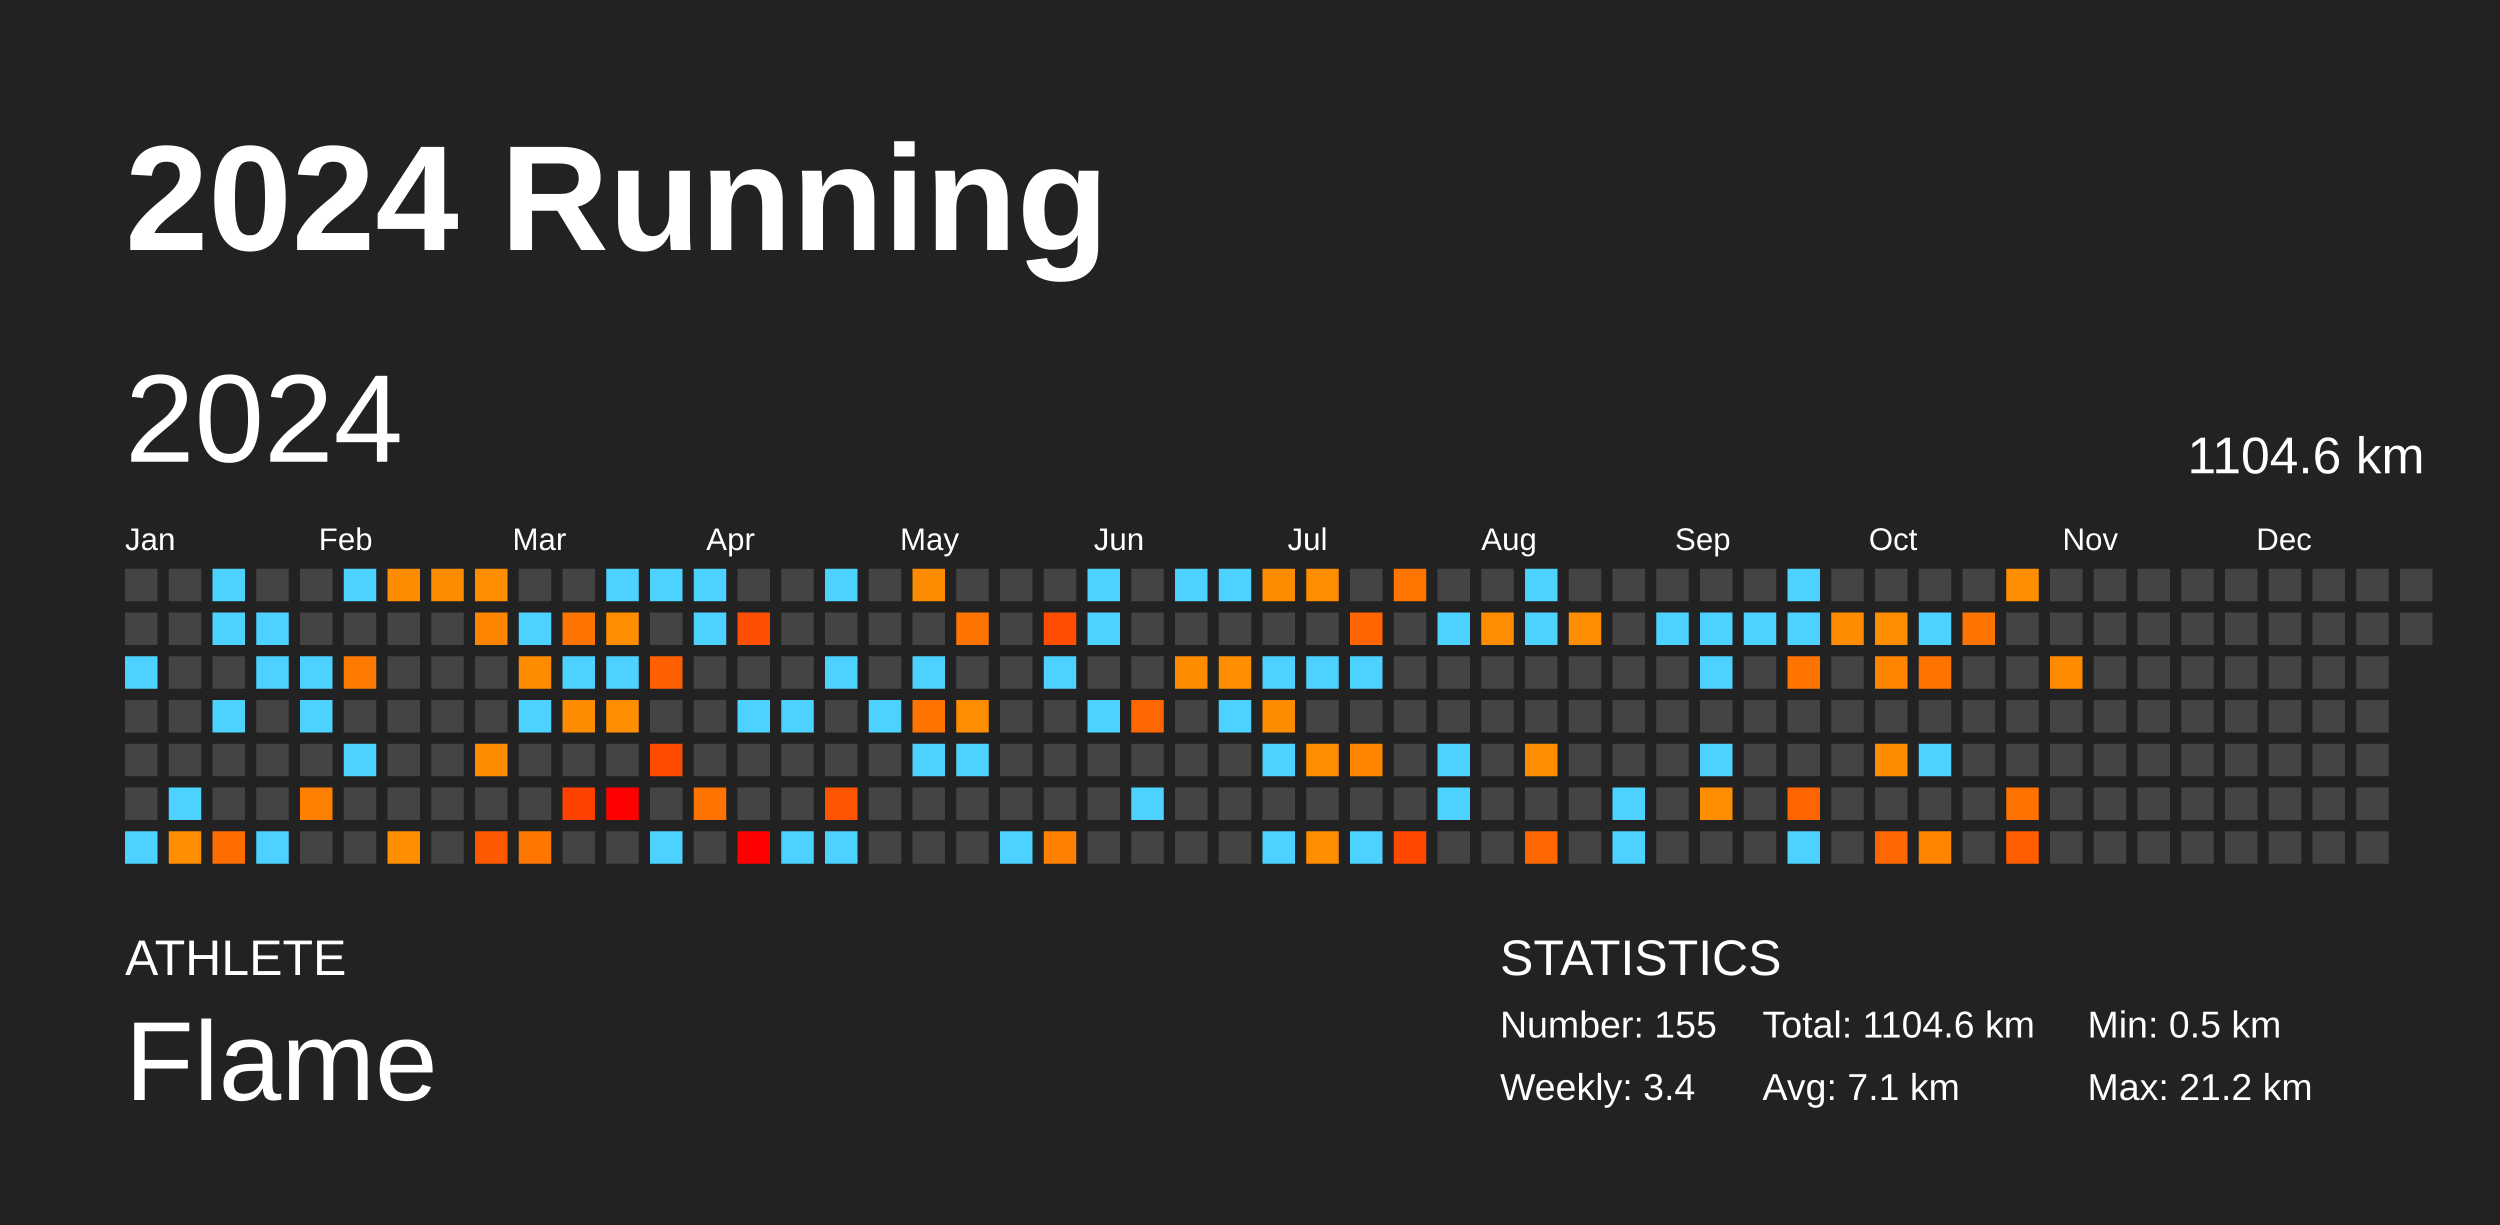
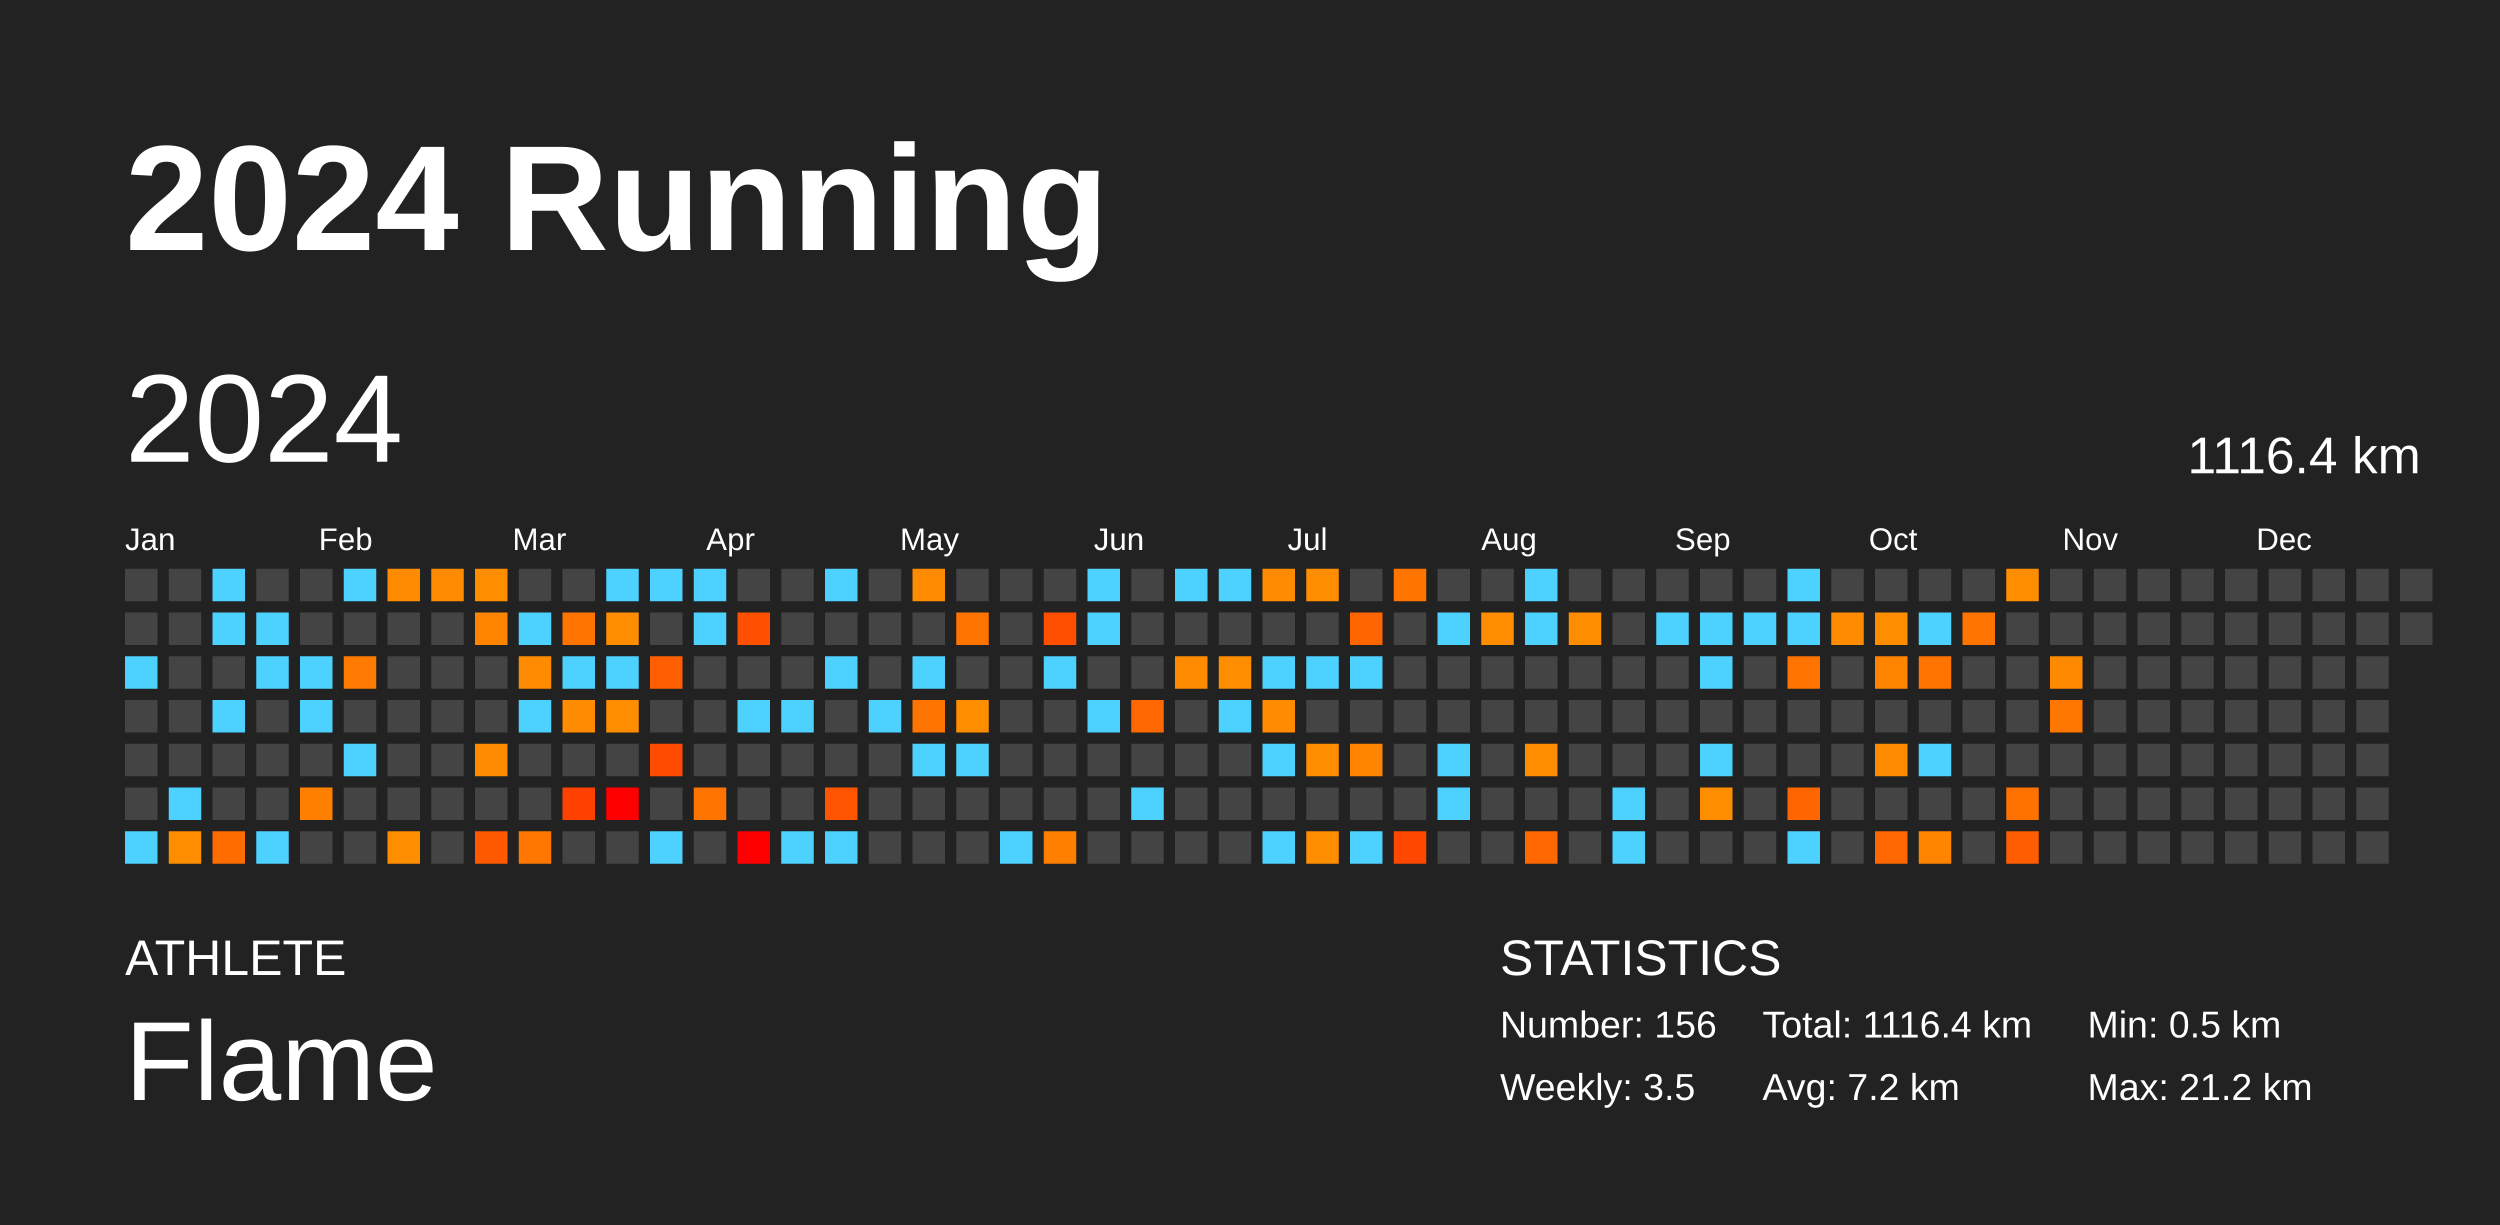
<svg xmlns="http://www.w3.org/2000/svg" baseProfile="full" height="98mm" version="1.1" viewBox="0,0,200,98" width="200mm">
  <defs />
  <rect fill="#222222" height="98" width="200" x="0" y="0" />
  <text fill="#FFFFFF" style="font-size:12px; font-family:Arial; font-weight:bold;" x="10" y="20">2024 Running</text>
  <text fill="#FFFFFF" style="font-size:4px; font-family:Arial" x="10" y="78">ATHLETE</text>
  <text fill="#FFFFFF" style="font-size:9px; font-family:Arial" x="10" y="88">Flame</text>
  <text fill="#FFFFFF" style="font-size:4px; font-family:Arial" x="120" y="78">STATISTICS</text>
-   <text fill="#FFFFFF" style="font-size:3px; font-family:Arial" x="120" y="83">Number: 155</text>
-   <text fill="#FFFFFF" style="font-size:3px; font-family:Arial" x="120" y="88">Weekly: 3.4</text>
-   <text fill="#FFFFFF" style="font-size:3px; font-family:Arial" x="141" y="83">Total: 1104.6 km</text>
-   <text fill="#FFFFFF" style="font-size:3px; font-family:Arial" x="141" y="88">Avg: 7.1 km</text>
+   <text fill="#FFFFFF" style="font-size:3px; font-family:Arial" x="120" y="83">Number: 156</text>
+   <text fill="#FFFFFF" style="font-size:3px; font-family:Arial" x="120" y="88">Weekly: 3.5</text>
+   <text fill="#FFFFFF" style="font-size:3px; font-family:Arial" x="141" y="83">Total: 1116.4 km</text>
+   <text fill="#FFFFFF" style="font-size:3px; font-family:Arial" x="141" y="88">Avg: 7.2 km</text>
  <text fill="#FFFFFF" style="font-size:3px; font-family:Arial" x="167" y="83">Min: 0.5 km</text>
  <text fill="#FFFFFF" style="font-size:3px; font-family:Arial" x="167" y="88">Max: 21.2 km</text>
  <text dominant-baseline="hanging" fill="#FFFFFF" style="font-size:10.0px; font-family:Arial;" x="10" y="30">2024</text>
-   <text dominant-baseline="hanging" fill="#FFFFFF" style="font-size:4.125px; font-family:Arial;" x="175" y="35">1104.6 km</text>
+   <text dominant-baseline="hanging" fill="#FFFFFF" style="font-size:4.125px; font-family:Arial;" x="175" y="35">1116.4 km</text>
  <text fill="#FFFFFF" style="font-size:2.5px; font-family:Arial" x="10.0" y="44">Jan</text>
  <text fill="#FFFFFF" style="font-size:2.5px; font-family:Arial" x="25.5" y="44">Feb</text>
  <text fill="#FFFFFF" style="font-size:2.5px; font-family:Arial" x="41.0" y="44">Mar</text>
  <text fill="#FFFFFF" style="font-size:2.5px; font-family:Arial" x="56.5" y="44">Apr</text>
  <text fill="#FFFFFF" style="font-size:2.5px; font-family:Arial" x="72.0" y="44">May</text>
  <text fill="#FFFFFF" style="font-size:2.5px; font-family:Arial" x="87.5" y="44">Jun</text>
  <text fill="#FFFFFF" style="font-size:2.5px; font-family:Arial" x="103.0" y="44">Jul</text>
  <text fill="#FFFFFF" style="font-size:2.5px; font-family:Arial" x="118.5" y="44">Aug</text>
  <text fill="#FFFFFF" style="font-size:2.5px; font-family:Arial" x="134.0" y="44">Sep</text>
  <text fill="#FFFFFF" style="font-size:2.5px; font-family:Arial" x="149.5" y="44">Oct</text>
  <text fill="#FFFFFF" style="font-size:2.5px; font-family:Arial" x="165.0" y="44">Nov</text>
  <text fill="#FFFFFF" style="font-size:2.5px; font-family:Arial" x="180.5" y="44">Dec</text>
  <rect fill="#444444" height="2.6" width="2.6" x="10.0" y="45.5" />
  <rect fill="#444444" height="2.6" width="2.6" x="10.0" y="49.0" />
  <rect fill="#4dd2ff" height="2.6" width="2.6" x="10.0" y="52.5" />
  <rect fill="#444444" height="2.6" width="2.6" x="10.0" y="56.0" />
  <rect fill="#444444" height="2.6" width="2.6" x="10.0" y="59.5" />
  <rect fill="#444444" height="2.6" width="2.6" x="10.0" y="63.0" />
  <rect fill="#4dd2ff" height="2.6" width="2.6" x="10.0" y="66.5" />
  <rect fill="#444444" height="2.6" width="2.6" x="13.5" y="45.5" />
  <rect fill="#444444" height="2.6" width="2.6" x="13.5" y="49.0" />
  <rect fill="#444444" height="2.6" width="2.6" x="13.5" y="52.5" />
  <rect fill="#444444" height="2.6" width="2.6" x="13.5" y="56.0" />
  <rect fill="#444444" height="2.6" width="2.6" x="13.5" y="59.5" />
  <rect fill="#4dd2ff" height="2.6" width="2.6" x="13.5" y="63.0" />
  <rect fill="#ff8d00" height="2.6" width="2.6" x="13.5" y="66.5" />
  <rect fill="#4dd2ff" height="2.6" width="2.6" x="17.0" y="45.5" />
  <rect fill="#4dd2ff" height="2.6" width="2.6" x="17.0" y="49.0" />
  <rect fill="#444444" height="2.6" width="2.6" x="17.0" y="52.5" />
  <rect fill="#4dd2ff" height="2.6" width="2.6" x="17.0" y="56.0" />
  <rect fill="#444444" height="2.6" width="2.6" x="17.0" y="59.5" />
  <rect fill="#444444" height="2.6" width="2.6" x="17.0" y="63.0" />
  <rect fill="#ff6c00" height="2.6" width="2.6" x="17.0" y="66.5" />
  <rect fill="#444444" height="2.6" width="2.6" x="20.5" y="45.5" />
  <rect fill="#4dd2ff" height="2.6" width="2.6" x="20.5" y="49.0" />
  <rect fill="#4dd2ff" height="2.6" width="2.6" x="20.5" y="52.5" />
  <rect fill="#444444" height="2.6" width="2.6" x="20.5" y="56.0" />
  <rect fill="#444444" height="2.6" width="2.6" x="20.5" y="59.5" />
  <rect fill="#444444" height="2.6" width="2.6" x="20.5" y="63.0" />
  <rect fill="#4dd2ff" height="2.6" width="2.6" x="20.5" y="66.5" />
  <rect fill="#444444" height="2.6" width="2.6" x="24.0" y="45.5" />
  <rect fill="#444444" height="2.6" width="2.6" x="24.0" y="49.0" />
  <rect fill="#4dd2ff" height="2.6" width="2.6" x="24.0" y="52.5" />
  <rect fill="#4dd2ff" height="2.6" width="2.6" x="24.0" y="56.0" />
  <rect fill="#444444" height="2.6" width="2.6" x="24.0" y="59.5" />
  <rect fill="#ff8000" height="2.6" width="2.6" x="24.0" y="63.0" />
  <rect fill="#444444" height="2.6" width="2.6" x="24.0" y="66.5" />
  <rect fill="#4dd2ff" height="2.6" width="2.6" x="27.5" y="45.5" />
  <rect fill="#444444" height="2.6" width="2.6" x="27.5" y="49.0" />
  <rect fill="#ff7a00" height="2.6" width="2.6" x="27.5" y="52.5" />
  <rect fill="#444444" height="2.6" width="2.6" x="27.5" y="56.0" />
  <rect fill="#4dd2ff" height="2.6" width="2.6" x="27.5" y="59.5" />
  <rect fill="#444444" height="2.6" width="2.6" x="27.5" y="63.0" />
  <rect fill="#444444" height="2.6" width="2.6" x="27.5" y="66.5" />
  <rect fill="#ff8c00" height="2.6" width="2.6" x="31.0" y="45.5" />
  <rect fill="#444444" height="2.6" width="2.6" x="31.0" y="49.0" />
  <rect fill="#444444" height="2.6" width="2.6" x="31.0" y="52.5" />
  <rect fill="#444444" height="2.6" width="2.6" x="31.0" y="56.0" />
  <rect fill="#444444" height="2.6" width="2.6" x="31.0" y="59.5" />
  <rect fill="#444444" height="2.6" width="2.6" x="31.0" y="63.0" />
  <rect fill="#ff8d00" height="2.6" width="2.6" x="31.0" y="66.5" />
  <rect fill="#ff8c00" height="2.6" width="2.6" x="34.5" y="45.5" />
  <rect fill="#444444" height="2.6" width="2.6" x="34.5" y="49.0" />
  <rect fill="#444444" height="2.6" width="2.6" x="34.5" y="52.5" />
  <rect fill="#444444" height="2.6" width="2.6" x="34.5" y="56.0" />
  <rect fill="#444444" height="2.6" width="2.6" x="34.5" y="59.5" />
  <rect fill="#444444" height="2.6" width="2.6" x="34.5" y="63.0" />
  <rect fill="#444444" height="2.6" width="2.6" x="34.5" y="66.5" />
  <rect fill="#ff8d00" height="2.6" width="2.6" x="38.0" y="45.5" />
  <rect fill="#ff8400" height="2.6" width="2.6" x="38.0" y="49.0" />
  <rect fill="#444444" height="2.6" width="2.6" x="38.0" y="52.5" />
  <rect fill="#444444" height="2.6" width="2.6" x="38.0" y="56.0" />
  <rect fill="#ff8b00" height="2.6" width="2.6" x="38.0" y="59.5" />
  <rect fill="#444444" height="2.6" width="2.6" x="38.0" y="63.0" />
  <rect fill="#ff5900" height="2.6" width="2.6" x="38.0" y="66.5" />
  <rect fill="#444444" height="2.6" width="2.6" x="41.5" y="45.5" />
  <rect fill="#4dd2ff" height="2.6" width="2.6" x="41.5" y="49.0" />
  <rect fill="#ff8c00" height="2.6" width="2.6" x="41.5" y="52.5" />
  <rect fill="#4dd2ff" height="2.6" width="2.6" x="41.5" y="56.0" />
  <rect fill="#444444" height="2.6" width="2.6" x="41.5" y="59.5" />
  <rect fill="#444444" height="2.6" width="2.6" x="41.5" y="63.0" />
  <rect fill="#ff7700" height="2.6" width="2.6" x="41.5" y="66.5" />
  <rect fill="#444444" height="2.6" width="2.6" x="45.0" y="45.5" />
  <rect fill="#ff7300" height="2.6" width="2.6" x="45.0" y="49.0" />
  <rect fill="#4dd2ff" height="2.6" width="2.6" x="45.0" y="52.5" />
  <rect fill="#ff8b00" height="2.6" width="2.6" x="45.0" y="56.0" />
  <rect fill="#444444" height="2.6" width="2.6" x="45.0" y="59.5" />
  <rect fill="#ff4100" height="2.6" width="2.6" x="45.0" y="63.0" />
  <rect fill="#444444" height="2.6" width="2.6" x="45.0" y="66.5" />
  <rect fill="#4dd2ff" height="2.6" width="2.6" x="48.5" y="45.5" />
  <rect fill="#ff8d00" height="2.6" width="2.6" x="48.5" y="49.0" />
  <rect fill="#4dd2ff" height="2.6" width="2.6" x="48.5" y="52.5" />
  <rect fill="#ff8d00" height="2.6" width="2.6" x="48.5" y="56.0" />
  <rect fill="#444444" height="2.6" width="2.6" x="48.5" y="59.5" />
  <rect fill="red" height="2.6" width="2.6" x="48.5" y="63.0" />
  <rect fill="#444444" height="2.6" width="2.6" x="48.5" y="66.5" />
  <rect fill="#4dd2ff" height="2.6" width="2.6" x="52.0" y="45.5" />
  <rect fill="#444444" height="2.6" width="2.6" x="52.0" y="49.0" />
  <rect fill="#ff5f00" height="2.6" width="2.6" x="52.0" y="52.5" />
  <rect fill="#444444" height="2.6" width="2.6" x="52.0" y="56.0" />
  <rect fill="#ff4b00" height="2.6" width="2.6" x="52.0" y="59.5" />
  <rect fill="#444444" height="2.6" width="2.6" x="52.0" y="63.0" />
  <rect fill="#4dd2ff" height="2.6" width="2.6" x="52.0" y="66.5" />
  <rect fill="#4dd2ff" height="2.6" width="2.6" x="55.5" y="45.5" />
  <rect fill="#4dd2ff" height="2.6" width="2.6" x="55.5" y="49.0" />
  <rect fill="#444444" height="2.6" width="2.6" x="55.5" y="52.5" />
  <rect fill="#444444" height="2.6" width="2.6" x="55.5" y="56.0" />
  <rect fill="#444444" height="2.6" width="2.6" x="55.5" y="59.5" />
  <rect fill="#ff7400" height="2.6" width="2.6" x="55.5" y="63.0" />
  <rect fill="#444444" height="2.6" width="2.6" x="55.5" y="66.5" />
  <rect fill="#444444" height="2.6" width="2.6" x="59.0" y="45.5" />
  <rect fill="#ff4f00" height="2.6" width="2.6" x="59.0" y="49.0" />
  <rect fill="#444444" height="2.6" width="2.6" x="59.0" y="52.5" />
  <rect fill="#4dd2ff" height="2.6" width="2.6" x="59.0" y="56.0" />
  <rect fill="#444444" height="2.6" width="2.6" x="59.0" y="59.5" />
  <rect fill="#444444" height="2.6" width="2.6" x="59.0" y="63.0" />
  <rect fill="red" height="2.6" width="2.6" x="59.0" y="66.5" />
  <rect fill="#444444" height="2.6" width="2.6" x="62.5" y="45.5" />
  <rect fill="#444444" height="2.6" width="2.6" x="62.5" y="49.0" />
  <rect fill="#444444" height="2.6" width="2.6" x="62.5" y="52.5" />
  <rect fill="#4dd2ff" height="2.6" width="2.6" x="62.5" y="56.0" />
  <rect fill="#444444" height="2.6" width="2.6" x="62.5" y="59.5" />
  <rect fill="#444444" height="2.6" width="2.6" x="62.5" y="63.0" />
  <rect fill="#4dd2ff" height="2.6" width="2.6" x="62.5" y="66.5" />
  <rect fill="#4dd2ff" height="2.6" width="2.6" x="66.0" y="45.5" />
  <rect fill="#444444" height="2.6" width="2.6" x="66.0" y="49.0" />
  <rect fill="#4dd2ff" height="2.6" width="2.6" x="66.0" y="52.5" />
  <rect fill="#444444" height="2.6" width="2.6" x="66.0" y="56.0" />
  <rect fill="#444444" height="2.6" width="2.6" x="66.0" y="59.5" />
  <rect fill="#ff5500" height="2.6" width="2.6" x="66.0" y="63.0" />
  <rect fill="#4dd2ff" height="2.6" width="2.6" x="66.0" y="66.5" />
  <rect fill="#444444" height="2.6" width="2.6" x="69.5" y="45.5" />
  <rect fill="#444444" height="2.6" width="2.6" x="69.5" y="49.0" />
  <rect fill="#444444" height="2.6" width="2.6" x="69.5" y="52.5" />
  <rect fill="#4dd2ff" height="2.6" width="2.6" x="69.5" y="56.0" />
  <rect fill="#444444" height="2.6" width="2.6" x="69.5" y="59.5" />
  <rect fill="#444444" height="2.6" width="2.6" x="69.5" y="63.0" />
  <rect fill="#444444" height="2.6" width="2.6" x="69.5" y="66.5" />
  <rect fill="#ff8c00" height="2.6" width="2.6" x="73.0" y="45.5" />
  <rect fill="#444444" height="2.6" width="2.6" x="73.0" y="49.0" />
  <rect fill="#4dd2ff" height="2.6" width="2.6" x="73.0" y="52.5" />
  <rect fill="#ff7300" height="2.6" width="2.6" x="73.0" y="56.0" />
  <rect fill="#4dd2ff" height="2.6" width="2.6" x="73.0" y="59.5" />
  <rect fill="#444444" height="2.6" width="2.6" x="73.0" y="63.0" />
  <rect fill="#444444" height="2.6" width="2.6" x="73.0" y="66.5" />
  <rect fill="#444444" height="2.6" width="2.6" x="76.5" y="45.5" />
  <rect fill="#ff7400" height="2.6" width="2.6" x="76.5" y="49.0" />
  <rect fill="#444444" height="2.6" width="2.6" x="76.5" y="52.5" />
  <rect fill="#ff8d00" height="2.6" width="2.6" x="76.5" y="56.0" />
  <rect fill="#4dd2ff" height="2.6" width="2.6" x="76.5" y="59.5" />
  <rect fill="#444444" height="2.6" width="2.6" x="76.5" y="63.0" />
  <rect fill="#444444" height="2.6" width="2.6" x="76.5" y="66.5" />
  <rect fill="#444444" height="2.6" width="2.6" x="80.0" y="45.5" />
  <rect fill="#444444" height="2.6" width="2.6" x="80.0" y="49.0" />
  <rect fill="#444444" height="2.6" width="2.6" x="80.0" y="52.5" />
  <rect fill="#444444" height="2.6" width="2.6" x="80.0" y="56.0" />
  <rect fill="#444444" height="2.6" width="2.6" x="80.0" y="59.5" />
  <rect fill="#444444" height="2.6" width="2.6" x="80.0" y="63.0" />
  <rect fill="#4dd2ff" height="2.6" width="2.6" x="80.0" y="66.5" />
  <rect fill="#444444" height="2.6" width="2.6" x="83.5" y="45.5" />
  <rect fill="#ff4e00" height="2.6" width="2.6" x="83.5" y="49.0" />
  <rect fill="#4dd2ff" height="2.6" width="2.6" x="83.5" y="52.5" />
  <rect fill="#444444" height="2.6" width="2.6" x="83.5" y="56.0" />
  <rect fill="#444444" height="2.6" width="2.6" x="83.5" y="59.5" />
  <rect fill="#444444" height="2.6" width="2.6" x="83.5" y="63.0" />
  <rect fill="#ff8000" height="2.6" width="2.6" x="83.5" y="66.5" />
  <rect fill="#4dd2ff" height="2.6" width="2.6" x="87.0" y="45.5" />
  <rect fill="#4dd2ff" height="2.6" width="2.6" x="87.0" y="49.0" />
  <rect fill="#444444" height="2.6" width="2.6" x="87.0" y="52.5" />
  <rect fill="#4dd2ff" height="2.6" width="2.6" x="87.0" y="56.0" />
  <rect fill="#444444" height="2.6" width="2.6" x="87.0" y="59.5" />
  <rect fill="#444444" height="2.6" width="2.6" x="87.0" y="63.0" />
  <rect fill="#444444" height="2.6" width="2.6" x="87.0" y="66.5" />
  <rect fill="#444444" height="2.6" width="2.6" x="90.5" y="45.5" />
  <rect fill="#444444" height="2.6" width="2.6" x="90.5" y="49.0" />
  <rect fill="#444444" height="2.6" width="2.6" x="90.5" y="52.5" />
  <rect fill="#ff6700" height="2.6" width="2.6" x="90.5" y="56.0" />
  <rect fill="#444444" height="2.6" width="2.6" x="90.5" y="59.5" />
  <rect fill="#4dd2ff" height="2.6" width="2.6" x="90.5" y="63.0" />
  <rect fill="#444444" height="2.6" width="2.6" x="90.5" y="66.5" />
  <rect fill="#4dd2ff" height="2.6" width="2.6" x="94.0" y="45.5" />
  <rect fill="#444444" height="2.6" width="2.6" x="94.0" y="49.0" />
  <rect fill="#ff8c00" height="2.6" width="2.6" x="94.0" y="52.5" />
  <rect fill="#444444" height="2.6" width="2.6" x="94.0" y="56.0" />
  <rect fill="#444444" height="2.6" width="2.6" x="94.0" y="59.5" />
  <rect fill="#444444" height="2.6" width="2.6" x="94.0" y="63.0" />
  <rect fill="#444444" height="2.6" width="2.6" x="94.0" y="66.5" />
  <rect fill="#4dd2ff" height="2.6" width="2.6" x="97.5" y="45.5" />
  <rect fill="#444444" height="2.6" width="2.6" x="97.5" y="49.0" />
  <rect fill="#ff8d00" height="2.6" width="2.6" x="97.5" y="52.5" />
  <rect fill="#4dd2ff" height="2.6" width="2.6" x="97.5" y="56.0" />
  <rect fill="#444444" height="2.6" width="2.6" x="97.5" y="59.5" />
  <rect fill="#444444" height="2.6" width="2.6" x="97.5" y="63.0" />
  <rect fill="#444444" height="2.6" width="2.6" x="97.5" y="66.5" />
  <rect fill="#ff8b00" height="2.6" width="2.6" x="101.0" y="45.5" />
  <rect fill="#444444" height="2.6" width="2.6" x="101.0" y="49.0" />
  <rect fill="#4dd2ff" height="2.6" width="2.6" x="101.0" y="52.5" />
  <rect fill="#ff8c00" height="2.6" width="2.6" x="101.0" y="56.0" />
  <rect fill="#4dd2ff" height="2.6" width="2.6" x="101.0" y="59.5" />
  <rect fill="#444444" height="2.6" width="2.6" x="101.0" y="63.0" />
  <rect fill="#4dd2ff" height="2.6" width="2.6" x="101.0" y="66.5" />
  <rect fill="#ff8d00" height="2.6" width="2.6" x="104.5" y="45.5" />
  <rect fill="#444444" height="2.6" width="2.6" x="104.5" y="49.0" />
  <rect fill="#4dd2ff" height="2.6" width="2.6" x="104.5" y="52.5" />
  <rect fill="#444444" height="2.6" width="2.6" x="104.5" y="56.0" />
  <rect fill="#ff8d00" height="2.6" width="2.6" x="104.5" y="59.5" />
  <rect fill="#444444" height="2.6" width="2.6" x="104.5" y="63.0" />
  <rect fill="#ff8d00" height="2.6" width="2.6" x="104.5" y="66.5" />
  <rect fill="#444444" height="2.6" width="2.6" x="108.0" y="45.5" />
  <rect fill="#ff6500" height="2.6" width="2.6" x="108.0" y="49.0" />
  <rect fill="#4dd2ff" height="2.6" width="2.6" x="108.0" y="52.5" />
  <rect fill="#444444" height="2.6" width="2.6" x="108.0" y="56.0" />
  <rect fill="#ff8400" height="2.6" width="2.6" x="108.0" y="59.5" />
  <rect fill="#444444" height="2.6" width="2.6" x="108.0" y="63.0" />
  <rect fill="#4dd2ff" height="2.6" width="2.6" x="108.0" y="66.5" />
  <rect fill="#ff7500" height="2.6" width="2.6" x="111.5" y="45.5" />
  <rect fill="#444444" height="2.6" width="2.6" x="111.5" y="49.0" />
  <rect fill="#444444" height="2.6" width="2.6" x="111.5" y="52.5" />
  <rect fill="#444444" height="2.6" width="2.6" x="111.5" y="56.0" />
  <rect fill="#444444" height="2.6" width="2.6" x="111.5" y="59.5" />
  <rect fill="#444444" height="2.6" width="2.6" x="111.5" y="63.0" />
  <rect fill="#ff4700" height="2.6" width="2.6" x="111.5" y="66.5" />
  <rect fill="#444444" height="2.6" width="2.6" x="115.0" y="45.5" />
  <rect fill="#4dd2ff" height="2.6" width="2.6" x="115.0" y="49.0" />
  <rect fill="#444444" height="2.6" width="2.6" x="115.0" y="52.5" />
  <rect fill="#444444" height="2.6" width="2.6" x="115.0" y="56.0" />
  <rect fill="#4dd2ff" height="2.6" width="2.6" x="115.0" y="59.5" />
  <rect fill="#4dd2ff" height="2.6" width="2.6" x="115.0" y="63.0" />
  <rect fill="#444444" height="2.6" width="2.6" x="115.0" y="66.5" />
  <rect fill="#444444" height="2.6" width="2.6" x="118.5" y="45.5" />
  <rect fill="#ff8d00" height="2.6" width="2.6" x="118.5" y="49.0" />
  <rect fill="#444444" height="2.6" width="2.6" x="118.5" y="52.5" />
  <rect fill="#444444" height="2.6" width="2.6" x="118.5" y="56.0" />
  <rect fill="#444444" height="2.6" width="2.6" x="118.5" y="59.5" />
  <rect fill="#444444" height="2.6" width="2.6" x="118.5" y="63.0" />
  <rect fill="#444444" height="2.6" width="2.6" x="118.5" y="66.5" />
  <rect fill="#4dd2ff" height="2.6" width="2.6" x="122.0" y="45.5" />
  <rect fill="#4dd2ff" height="2.6" width="2.6" x="122.0" y="49.0" />
  <rect fill="#444444" height="2.6" width="2.6" x="122.0" y="52.5" />
  <rect fill="#444444" height="2.6" width="2.6" x="122.0" y="56.0" />
  <rect fill="#ff8d00" height="2.6" width="2.6" x="122.0" y="59.5" />
  <rect fill="#444444" height="2.6" width="2.6" x="122.0" y="63.0" />
  <rect fill="#ff6700" height="2.6" width="2.6" x="122.0" y="66.5" />
  <rect fill="#444444" height="2.6" width="2.6" x="125.5" y="45.5" />
  <rect fill="#ff8d00" height="2.6" width="2.6" x="125.5" y="49.0" />
  <rect fill="#444444" height="2.6" width="2.6" x="125.5" y="52.5" />
  <rect fill="#444444" height="2.6" width="2.6" x="125.5" y="56.0" />
  <rect fill="#444444" height="2.6" width="2.6" x="125.5" y="59.5" />
  <rect fill="#444444" height="2.6" width="2.6" x="125.5" y="63.0" />
  <rect fill="#444444" height="2.6" width="2.6" x="125.5" y="66.5" />
  <rect fill="#444444" height="2.6" width="2.6" x="129.0" y="45.5" />
  <rect fill="#444444" height="2.6" width="2.6" x="129.0" y="49.0" />
  <rect fill="#444444" height="2.6" width="2.6" x="129.0" y="52.5" />
  <rect fill="#444444" height="2.6" width="2.6" x="129.0" y="56.0" />
  <rect fill="#444444" height="2.6" width="2.6" x="129.0" y="59.5" />
  <rect fill="#4dd2ff" height="2.6" width="2.6" x="129.0" y="63.0" />
  <rect fill="#4dd2ff" height="2.6" width="2.6" x="129.0" y="66.5" />
  <rect fill="#444444" height="2.6" width="2.6" x="132.5" y="45.5" />
  <rect fill="#4dd2ff" height="2.6" width="2.6" x="132.5" y="49.0" />
  <rect fill="#444444" height="2.6" width="2.6" x="132.5" y="52.5" />
  <rect fill="#444444" height="2.6" width="2.6" x="132.5" y="56.0" />
  <rect fill="#444444" height="2.6" width="2.6" x="132.5" y="59.5" />
  <rect fill="#444444" height="2.6" width="2.6" x="132.5" y="63.0" />
  <rect fill="#444444" height="2.6" width="2.6" x="132.5" y="66.5" />
  <rect fill="#444444" height="2.6" width="2.6" x="136.0" y="45.5" />
  <rect fill="#4dd2ff" height="2.6" width="2.6" x="136.0" y="49.0" />
  <rect fill="#4dd2ff" height="2.6" width="2.6" x="136.0" y="52.5" />
  <rect fill="#444444" height="2.6" width="2.6" x="136.0" y="56.0" />
  <rect fill="#4dd2ff" height="2.6" width="2.6" x="136.0" y="59.5" />
  <rect fill="#ff8d00" height="2.6" width="2.6" x="136.0" y="63.0" />
  <rect fill="#444444" height="2.6" width="2.6" x="136.0" y="66.5" />
  <rect fill="#444444" height="2.6" width="2.6" x="139.5" y="45.5" />
  <rect fill="#4dd2ff" height="2.6" width="2.6" x="139.5" y="49.0" />
  <rect fill="#444444" height="2.6" width="2.6" x="139.5" y="52.5" />
  <rect fill="#444444" height="2.6" width="2.6" x="139.5" y="56.0" />
  <rect fill="#444444" height="2.6" width="2.6" x="139.5" y="59.5" />
  <rect fill="#444444" height="2.6" width="2.6" x="139.5" y="63.0" />
  <rect fill="#444444" height="2.6" width="2.6" x="139.5" y="66.5" />
  <rect fill="#4dd2ff" height="2.6" width="2.6" x="143.0" y="45.5" />
  <rect fill="#4dd2ff" height="2.6" width="2.6" x="143.0" y="49.0" />
  <rect fill="#ff7300" height="2.6" width="2.6" x="143.0" y="52.5" />
  <rect fill="#444444" height="2.6" width="2.6" x="143.0" y="56.0" />
  <rect fill="#444444" height="2.6" width="2.6" x="143.0" y="59.5" />
  <rect fill="#ff6600" height="2.6" width="2.6" x="143.0" y="63.0" />
  <rect fill="#4dd2ff" height="2.6" width="2.6" x="143.0" y="66.5" />
  <rect fill="#444444" height="2.6" width="2.6" x="146.5" y="45.5" />
  <rect fill="#ff8c00" height="2.6" width="2.6" x="146.5" y="49.0" />
  <rect fill="#444444" height="2.6" width="2.6" x="146.5" y="52.5" />
  <rect fill="#444444" height="2.6" width="2.6" x="146.5" y="56.0" />
  <rect fill="#444444" height="2.6" width="2.6" x="146.5" y="59.5" />
  <rect fill="#444444" height="2.6" width="2.6" x="146.5" y="63.0" />
  <rect fill="#444444" height="2.6" width="2.6" x="146.5" y="66.5" />
  <rect fill="#444444" height="2.6" width="2.6" x="150.0" y="45.5" />
  <rect fill="#ff8d00" height="2.6" width="2.6" x="150.0" y="49.0" />
  <rect fill="#ff8400" height="2.6" width="2.6" x="150.0" y="52.5" />
  <rect fill="#444444" height="2.6" width="2.6" x="150.0" y="56.0" />
  <rect fill="#ff8c00" height="2.6" width="2.6" x="150.0" y="59.5" />
  <rect fill="#444444" height="2.6" width="2.6" x="150.0" y="63.0" />
  <rect fill="#ff6700" height="2.6" width="2.6" x="150.0" y="66.5" />
  <rect fill="#444444" height="2.6" width="2.6" x="153.5" y="45.5" />
  <rect fill="#4dd2ff" height="2.6" width="2.6" x="153.5" y="49.0" />
  <rect fill="#ff7400" height="2.6" width="2.6" x="153.5" y="52.5" />
  <rect fill="#444444" height="2.6" width="2.6" x="153.5" y="56.0" />
  <rect fill="#4dd2ff" height="2.6" width="2.6" x="153.5" y="59.5" />
  <rect fill="#444444" height="2.6" width="2.6" x="153.5" y="63.0" />
  <rect fill="#ff8400" height="2.6" width="2.6" x="153.5" y="66.5" />
  <rect fill="#444444" height="2.6" width="2.6" x="157.0" y="45.5" />
  <rect fill="#ff7300" height="2.6" width="2.6" x="157.0" y="49.0" />
  <rect fill="#444444" height="2.6" width="2.6" x="157.0" y="52.5" />
  <rect fill="#444444" height="2.6" width="2.6" x="157.0" y="56.0" />
  <rect fill="#444444" height="2.6" width="2.6" x="157.0" y="59.5" />
  <rect fill="#444444" height="2.6" width="2.6" x="157.0" y="63.0" />
  <rect fill="#444444" height="2.6" width="2.6" x="157.0" y="66.5" />
  <rect fill="#ff8d00" height="2.6" width="2.6" x="160.5" y="45.5" />
  <rect fill="#444444" height="2.6" width="2.6" x="160.5" y="49.0" />
  <rect fill="#444444" height="2.6" width="2.6" x="160.5" y="52.5" />
  <rect fill="#444444" height="2.6" width="2.6" x="160.5" y="56.0" />
  <rect fill="#444444" height="2.6" width="2.6" x="160.5" y="59.5" />
  <rect fill="#ff7200" height="2.6" width="2.6" x="160.5" y="63.0" />
  <rect fill="#ff5d00" height="2.6" width="2.6" x="160.5" y="66.5" />
  <rect fill="#444444" height="2.6" width="2.6" x="164.0" y="45.5" />
  <rect fill="#444444" height="2.6" width="2.6" x="164.0" y="49.0" />
  <rect fill="#ff8a00" height="2.6" width="2.6" x="164.0" y="52.5" />
-   <rect fill="#444444" height="2.6" width="2.6" x="164.0" y="56.0" />
+   <rect fill="#ff7700" height="2.6" width="2.6" x="164.0" y="56.0" />
  <rect fill="#444444" height="2.6" width="2.6" x="164.0" y="59.5" />
  <rect fill="#444444" height="2.6" width="2.6" x="164.0" y="63.0" />
  <rect fill="#444444" height="2.6" width="2.6" x="164.0" y="66.5" />
  <rect fill="#444444" height="2.6" width="2.6" x="167.5" y="45.5" />
  <rect fill="#444444" height="2.6" width="2.6" x="167.5" y="49.0" />
  <rect fill="#444444" height="2.6" width="2.6" x="167.5" y="52.5" />
  <rect fill="#444444" height="2.6" width="2.6" x="167.5" y="56.0" />
  <rect fill="#444444" height="2.6" width="2.6" x="167.5" y="59.5" />
  <rect fill="#444444" height="2.6" width="2.6" x="167.5" y="63.0" />
  <rect fill="#444444" height="2.6" width="2.6" x="167.5" y="66.5" />
  <rect fill="#444444" height="2.6" width="2.6" x="171.0" y="45.5" />
  <rect fill="#444444" height="2.6" width="2.6" x="171.0" y="49.0" />
  <rect fill="#444444" height="2.6" width="2.6" x="171.0" y="52.5" />
  <rect fill="#444444" height="2.6" width="2.6" x="171.0" y="56.0" />
  <rect fill="#444444" height="2.6" width="2.6" x="171.0" y="59.5" />
  <rect fill="#444444" height="2.6" width="2.6" x="171.0" y="63.0" />
  <rect fill="#444444" height="2.6" width="2.6" x="171.0" y="66.5" />
  <rect fill="#444444" height="2.6" width="2.6" x="174.5" y="45.5" />
  <rect fill="#444444" height="2.6" width="2.6" x="174.5" y="49.0" />
  <rect fill="#444444" height="2.6" width="2.6" x="174.5" y="52.5" />
  <rect fill="#444444" height="2.6" width="2.6" x="174.5" y="56.0" />
  <rect fill="#444444" height="2.6" width="2.6" x="174.5" y="59.5" />
  <rect fill="#444444" height="2.6" width="2.6" x="174.5" y="63.0" />
  <rect fill="#444444" height="2.6" width="2.6" x="174.5" y="66.5" />
  <rect fill="#444444" height="2.6" width="2.6" x="178.0" y="45.5" />
  <rect fill="#444444" height="2.6" width="2.6" x="178.0" y="49.0" />
  <rect fill="#444444" height="2.6" width="2.6" x="178.0" y="52.5" />
  <rect fill="#444444" height="2.6" width="2.6" x="178.0" y="56.0" />
  <rect fill="#444444" height="2.6" width="2.6" x="178.0" y="59.5" />
  <rect fill="#444444" height="2.6" width="2.6" x="178.0" y="63.0" />
  <rect fill="#444444" height="2.6" width="2.6" x="178.0" y="66.5" />
  <rect fill="#444444" height="2.6" width="2.6" x="181.5" y="45.5" />
  <rect fill="#444444" height="2.6" width="2.6" x="181.5" y="49.0" />
  <rect fill="#444444" height="2.6" width="2.6" x="181.5" y="52.5" />
  <rect fill="#444444" height="2.6" width="2.6" x="181.5" y="56.0" />
  <rect fill="#444444" height="2.6" width="2.6" x="181.5" y="59.5" />
  <rect fill="#444444" height="2.6" width="2.6" x="181.5" y="63.0" />
  <rect fill="#444444" height="2.6" width="2.6" x="181.5" y="66.5" />
  <rect fill="#444444" height="2.6" width="2.6" x="185.0" y="45.5" />
  <rect fill="#444444" height="2.6" width="2.6" x="185.0" y="49.0" />
  <rect fill="#444444" height="2.6" width="2.6" x="185.0" y="52.5" />
  <rect fill="#444444" height="2.6" width="2.6" x="185.0" y="56.0" />
  <rect fill="#444444" height="2.6" width="2.6" x="185.0" y="59.5" />
  <rect fill="#444444" height="2.6" width="2.6" x="185.0" y="63.0" />
  <rect fill="#444444" height="2.6" width="2.6" x="185.0" y="66.5" />
  <rect fill="#444444" height="2.6" width="2.6" x="188.5" y="45.5" />
  <rect fill="#444444" height="2.6" width="2.6" x="188.5" y="49.0" />
  <rect fill="#444444" height="2.6" width="2.6" x="188.5" y="52.5" />
  <rect fill="#444444" height="2.6" width="2.6" x="188.5" y="56.0" />
  <rect fill="#444444" height="2.6" width="2.6" x="188.5" y="59.5" />
  <rect fill="#444444" height="2.6" width="2.6" x="188.5" y="63.0" />
  <rect fill="#444444" height="2.6" width="2.6" x="188.5" y="66.5" />
  <rect fill="#444444" height="2.6" width="2.6" x="192.0" y="45.5" />
  <rect fill="#444444" height="2.6" width="2.6" x="192.0" y="49.0" />
</svg>
